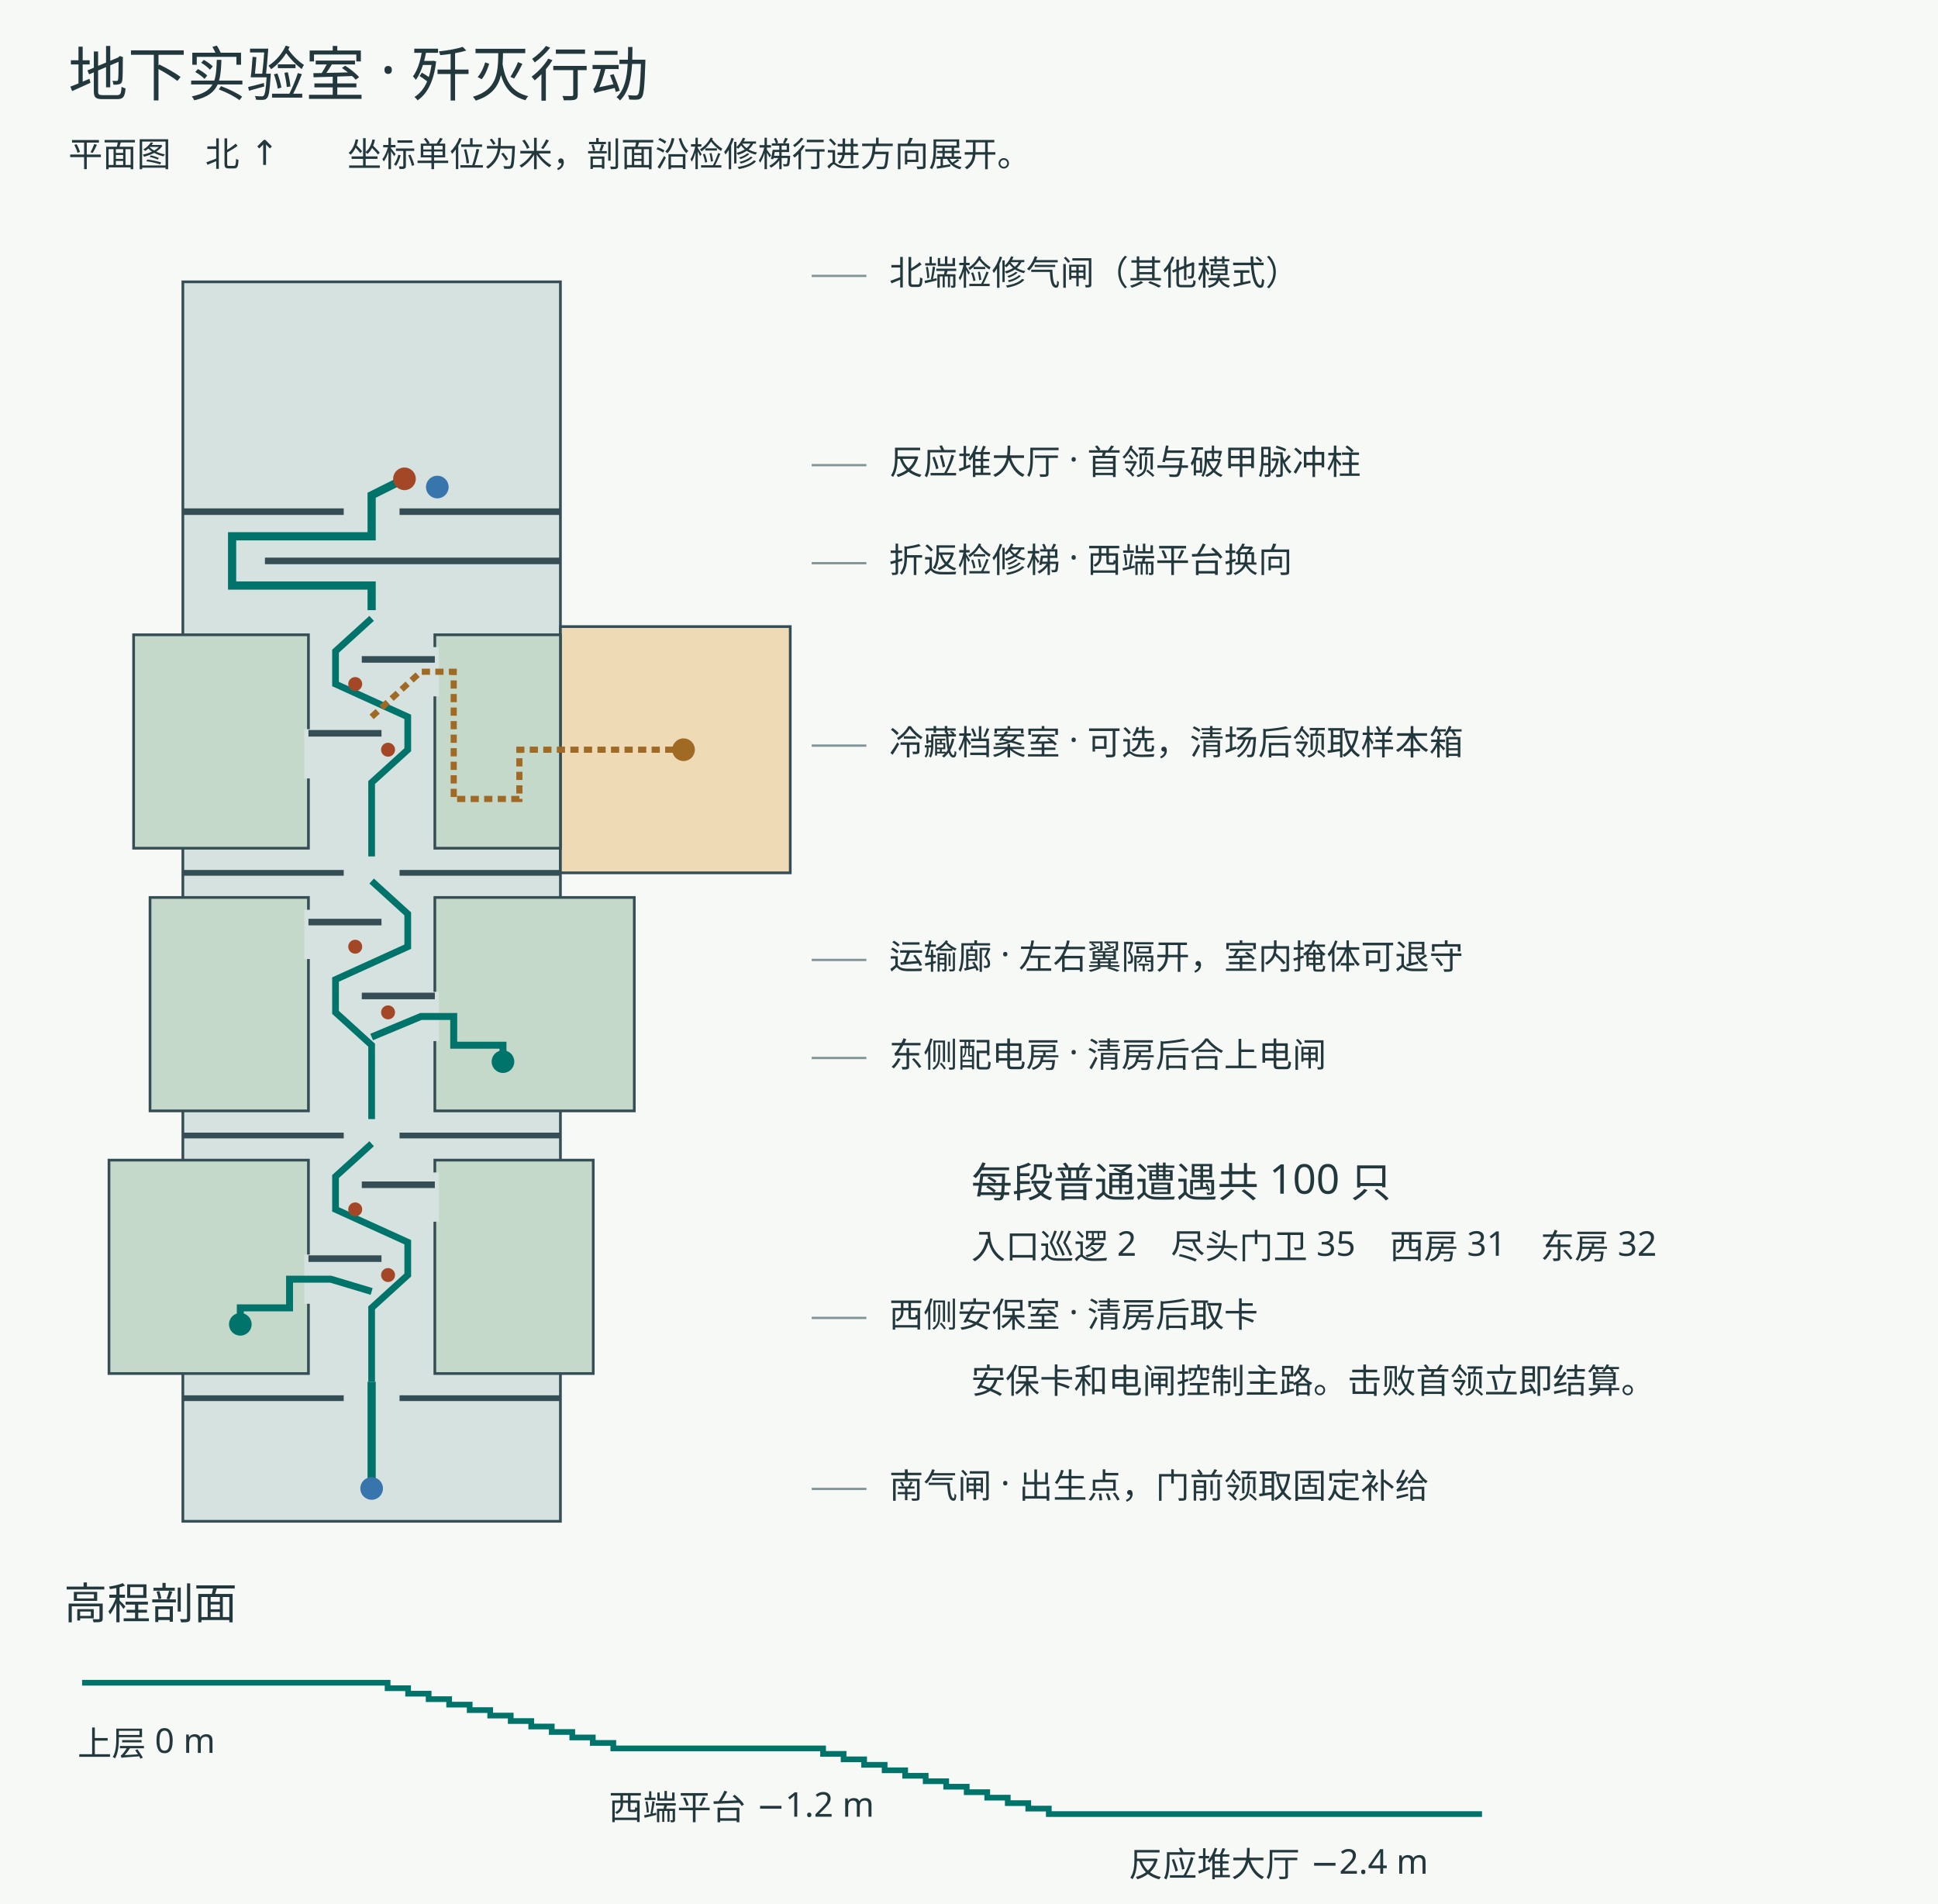
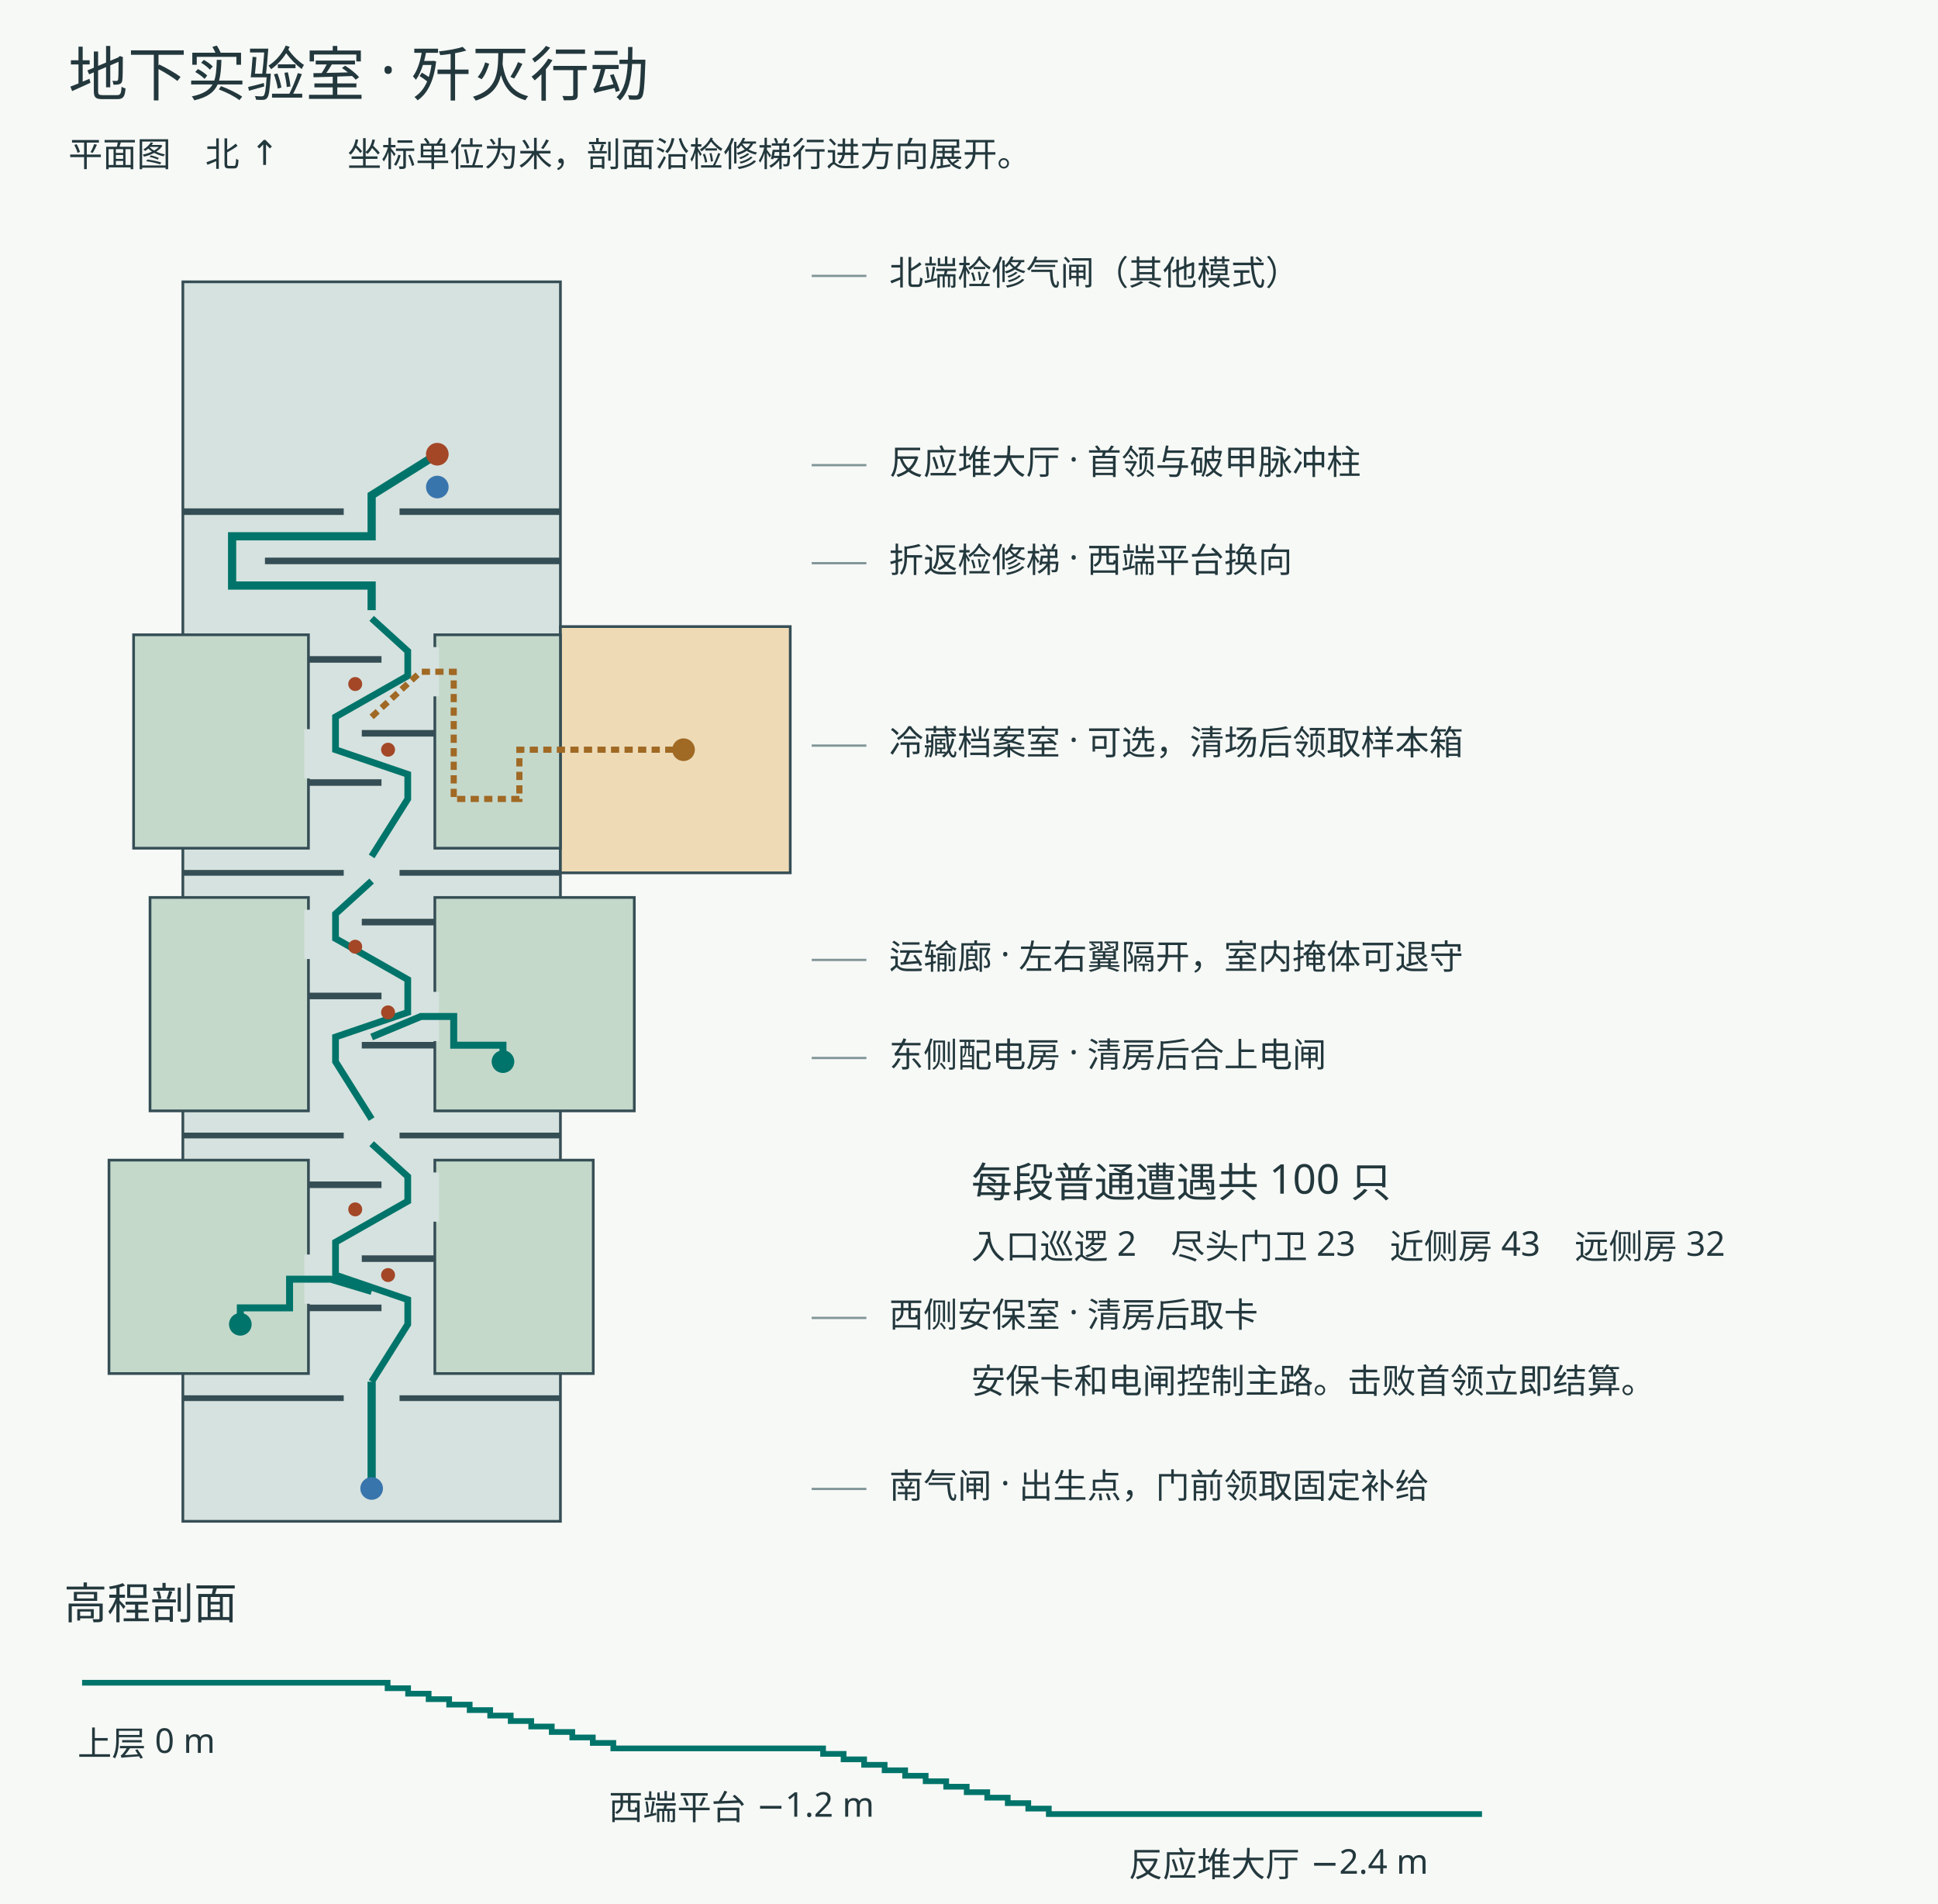
<svg xmlns="http://www.w3.org/2000/svg" aria-labelledby="title desc" viewBox="0 0 850 835" role="img">
  <rect width="850" height="835" fill="#f7f9f6" />
  <text x="30" y="42" fill="#23383d" font-family="system-ui, sans-serif" font-size="26">地下实验室 · 歼灭行动</text>
  <text x="30" y="73" fill="#23383d" font-family="system-ui, sans-serif" font-size="15">平面图　北 ↑　　坐标单位为米，剖面沿检修梯行进方向展开。</text>
  <g transform="translate(163 426) scale(3.6)">
    <rect x="-23" y="-84" width="46" height="151" fill="#d6e2df" stroke="#354e55" stroke-width="0.33" />
    <rect x="23" y="-42" width="28" height="30" fill="#eedbb6" stroke="#354e55" stroke-width="0.33" />
    <rect x="-32" y="23" width="24.3" height="26" fill="#c5d9cb" stroke="#354e55" stroke-width="0.33" />
    <rect x="7.7" y="23" width="19.3" height="26" fill="#c5d9cb" stroke="#354e55" stroke-width="0.33" />
    <path d="M -7.7 34.5 v 6" fill="none" stroke="#d6e2df" stroke-width="1" />
    <path d="M 7.7 24.5 v 6" fill="none" stroke="#d6e2df" stroke-width="1" />
-     <path d="M-7.7 35 h8.9" fill="none" stroke="#354e55" stroke-width="0.8" />
-     <path d="M-1.2 26 h8.9" fill="none" stroke="#354e55" stroke-width="0.8" />
+     <path d="M-7.7 41 h8.9" fill="none" stroke="#354e55" stroke-width="0.8" />
+     <path d="M-1.2 35 h8.9" fill="none" stroke="#354e55" stroke-width="0.8" />
+     <path d="M-7.7 26 h8.9" fill="none" stroke="#354e55" stroke-width="0.8" />
    <path d="M-23 52 h19.6" fill="none" stroke="#354e55" stroke-width="0.7" />
    <path d="M3.4 52 h19.6" fill="none" stroke="#354e55" stroke-width="0.7" />
-     <path d="M0 50 V41 L4.4 37 V33 L-4.4 29 V25 L0 21" fill="none" stroke="#00746a" stroke-width="0.82" />
+     <path d="M0 50 L4.4 43 V40 L-4.4 37 V33 L4.4 28 V25 L0 21" fill="none" stroke="#00746a" stroke-width="0.82" />
    <circle cx="-2" cy="29" r="0.85" fill="#a34727" />
    <circle cx="2" cy="37" r="0.85" fill="#a34727" />
    <rect x="-27" y="-9" width="19.3" height="26" fill="#c5d9cb" stroke="#354e55" stroke-width="0.33" />
    <rect x="7.7" y="-9" width="24.3" height="26" fill="#c5d9cb" stroke="#354e55" stroke-width="0.33" />
    <path d="M -7.7 -7.5 v 6" fill="none" stroke="#d6e2df" stroke-width="1" />
    <path d="M 7.7 2.5 v 6" fill="none" stroke="#d6e2df" stroke-width="1" />
-     <path d="M-1.2 3 h8.9" fill="none" stroke="#354e55" stroke-width="0.8" />
-     <path d="M-7.7 -6 h8.9" fill="none" stroke="#354e55" stroke-width="0.8" />
+     <path d="M-1.2 9 h8.9" fill="none" stroke="#354e55" stroke-width="0.8" />
+     <path d="M-7.7 3 h8.9" fill="none" stroke="#354e55" stroke-width="0.8" />
+     <path d="M-1.2 -6 h8.9" fill="none" stroke="#354e55" stroke-width="0.8" />
    <path d="M-23 20 h19.6" fill="none" stroke="#354e55" stroke-width="0.7" />
    <path d="M3.4 20 h19.6" fill="none" stroke="#354e55" stroke-width="0.7" />
-     <path d="M0 18 V9 L-4.4 5 V1 L4.4 -3 V-7 L0 -11" fill="none" stroke="#00746a" stroke-width="0.82" />
+     <path d="M0 18 L-4.4 11 V8 L4.4 5 V1 L-4.4 -4 V-7 L0 -11" fill="none" stroke="#00746a" stroke-width="0.82" />
    <circle cx="-2" cy="-3" r="0.85" fill="#a34727" />
    <circle cx="2" cy="5" r="0.85" fill="#a34727" />
    <rect x="-29" y="-41" width="21.3" height="26" fill="#c5d9cb" stroke="#354e55" stroke-width="0.33" />
    <rect x="7.7" y="-41" width="15.3" height="26" fill="#c5d9cb" stroke="#354e55" stroke-width="0.33" />
    <path d="M -7.7 -29.5 v 6" fill="none" stroke="#d6e2df" stroke-width="1" />
    <path d="M 7.7 -39.5 v 6" fill="none" stroke="#d6e2df" stroke-width="1" />
-     <path d="M-7.7 -29 h8.9" fill="none" stroke="#354e55" stroke-width="0.8" />
-     <path d="M-1.2 -38 h8.9" fill="none" stroke="#354e55" stroke-width="0.8" />
+     <path d="M-7.7 -23 h8.9" fill="none" stroke="#354e55" stroke-width="0.8" />
+     <path d="M-1.2 -29 h8.9" fill="none" stroke="#354e55" stroke-width="0.8" />
+     <path d="M-7.7 -38 h8.9" fill="none" stroke="#354e55" stroke-width="0.8" />
    <path d="M-23 -12 h19.6" fill="none" stroke="#354e55" stroke-width="0.7" />
    <path d="M3.4 -12 h19.6" fill="none" stroke="#354e55" stroke-width="0.7" />
-     <path d="M0 -14 V-23 L4.4 -27 V-31 L-4.4 -35 V-39 L0 -43" fill="none" stroke="#00746a" stroke-width="0.82" />
+     <path d="M0 -14 L4.4 -21 V-24 L-4.4 -27 V-31 L4.4 -36 V-39 L0 -43" fill="none" stroke="#00746a" stroke-width="0.82" />
    <circle cx="-2" cy="-35" r="0.85" fill="#a34727" />
    <circle cx="2" cy="-27" r="0.85" fill="#a34727" />
-     <path d="M0 63 V50 M0 -44 V-47 H-17 V-53 H0 V-58 L4 -60" fill="none" stroke="#00746a" stroke-width="1.0" />
+     <path d="M0 63 V50 M0 -44 V-47 H-17 V-53 H0 V-58 L8 -63" fill="none" stroke="#00746a" stroke-width="1.0" />
    <path d="M0 39 L-5 37.5 H-10 V41 H-16 V43 M0 8 L6 5.5 H10 V9 H16 V11" fill="none" stroke="#00746a" stroke-width="0.85" />
    <path d="M-13 -50 H23 M-23 -56 H-3.4 M3.4 -56 H23" fill="none" stroke="#354e55" stroke-width="0.8" />
    <path d="M0 -31 L6 -36.5 H10 V-21 H18 V-27 H38" fill="none" stroke="#a06924" stroke-width="0.75" stroke-dasharray="1 .65" />
    <circle cx="0" cy="63" r="1.38" fill="#3975ad" />
    <circle cx="-16" cy="43" r="1.38" fill="#00746a" />
    <circle cx="16" cy="11" r="1.38" fill="#00746a" />
    <circle cx="38" cy="-27" r="1.38" fill="#a06924" />
-     <circle cx="4" cy="-60" r="1.38" fill="#a34727" />
+     <circle cx="8" cy="-63" r="1.38" fill="#a34727" />
    <circle cx="8" cy="-59" r="1.38" fill="#3975ad" />
  </g>
  <path d="M356 121 h24" fill="none" stroke="#819598" stroke-width="1" />
  <text x="390" y="125" fill="#23383d" font-family="system-ui, sans-serif" font-size="15">北端检修气闸（其他模式）</text>
  <path d="M356 204 h24" fill="none" stroke="#819598" stroke-width="1" />
  <text x="390" y="208" fill="#23383d" font-family="system-ui, sans-serif" font-size="15">反应堆大厅 · 首领与破甲脉冲柱</text>
  <path d="M356 247 h24" fill="none" stroke="#819598" stroke-width="1" />
  <text x="390" y="251" fill="#23383d" font-family="system-ui, sans-serif" font-size="15">折返检修梯 · 西端平台换向</text>
  <path d="M356 327 h24" fill="none" stroke="#819598" stroke-width="1" />
  <text x="390" y="331" fill="#23383d" font-family="system-ui, sans-serif" font-size="15">冷藏档案室 · 可选，清场后领取样本箱</text>
  <path d="M356 421 h24" fill="none" stroke="#819598" stroke-width="1" />
  <text x="390" y="425" fill="#23383d" font-family="system-ui, sans-serif" font-size="15">运输廊 · 左右翼隔开，室内掩体可退守</text>
  <path d="M356 464 h24" fill="none" stroke="#819598" stroke-width="1" />
  <text x="390" y="468" fill="#23383d" font-family="system-ui, sans-serif" font-size="15">东侧配电房 · 清房后合上电闸</text>
  <path d="M356 578 h24" fill="none" stroke="#819598" stroke-width="1" />
  <text x="390" y="582" fill="#23383d" font-family="system-ui, sans-serif" font-size="15">西侧安保室 · 清房后取卡</text>
  <path d="M356 653 h24" fill="none" stroke="#819598" stroke-width="1" />
  <text x="390" y="657" fill="#23383d" font-family="system-ui, sans-serif" font-size="15">南气闸 · 出生点，门前领取固定补给</text>
  <text x="426" y="525" fill="#23383d" font-family="system-ui, sans-serif" font-size="18">每段普通遭遇共 100 只</text>
-   <text x="426" y="552" fill="#23383d" font-family="system-ui, sans-serif" font-size="15">入口巡逻 2　尽头门卫 35　西房 31　东房 32</text>
+   <text x="426" y="552" fill="#23383d" font-family="system-ui, sans-serif" font-size="15">入口巡逻 2　尽头门卫 23　近侧房 43　远侧房 32</text>
  <text x="426" y="611" fill="#23383d" font-family="system-ui, sans-serif" font-size="15">安保卡和电闸控制主路。击败首领立即结算。</text>
  <text x="28" y="710" fill="#23383d" font-family="system-ui, sans-serif" font-size="19">高程剖面</text>
  <path d="M36 738 H161 h9 v2.4 h9 v2.4 h9 v2.4 h9 v2.4 h9 v2.4 h9 v2.4 h9 v2.4 h9 v2.4 h9 v2.4 h9 v2.4 h9 v2.4 h9 v2.4 H352 h9 v2.4 h9 v2.4 h9 v2.4 h9 v2.4 h9 v2.4 h9 v2.4 h9 v2.4 h9 v2.4 h9 v2.4 h9 v2.4 h9 v2.4 h9 v2.4 H650" fill="none" stroke="#00746a" stroke-width="2.5" />
  <text x="34" y="770" fill="#23383d" font-family="system-ui, sans-serif" font-size="15">上层 0 m</text>
  <text x="267" y="798" fill="#23383d" font-family="system-ui, sans-serif" font-size="15">西端平台 −1.2 m</text>
  <text x="495" y="823" fill="#23383d" font-family="system-ui, sans-serif" font-size="15">反应堆大厅 −2.4 m</text>
</svg>
